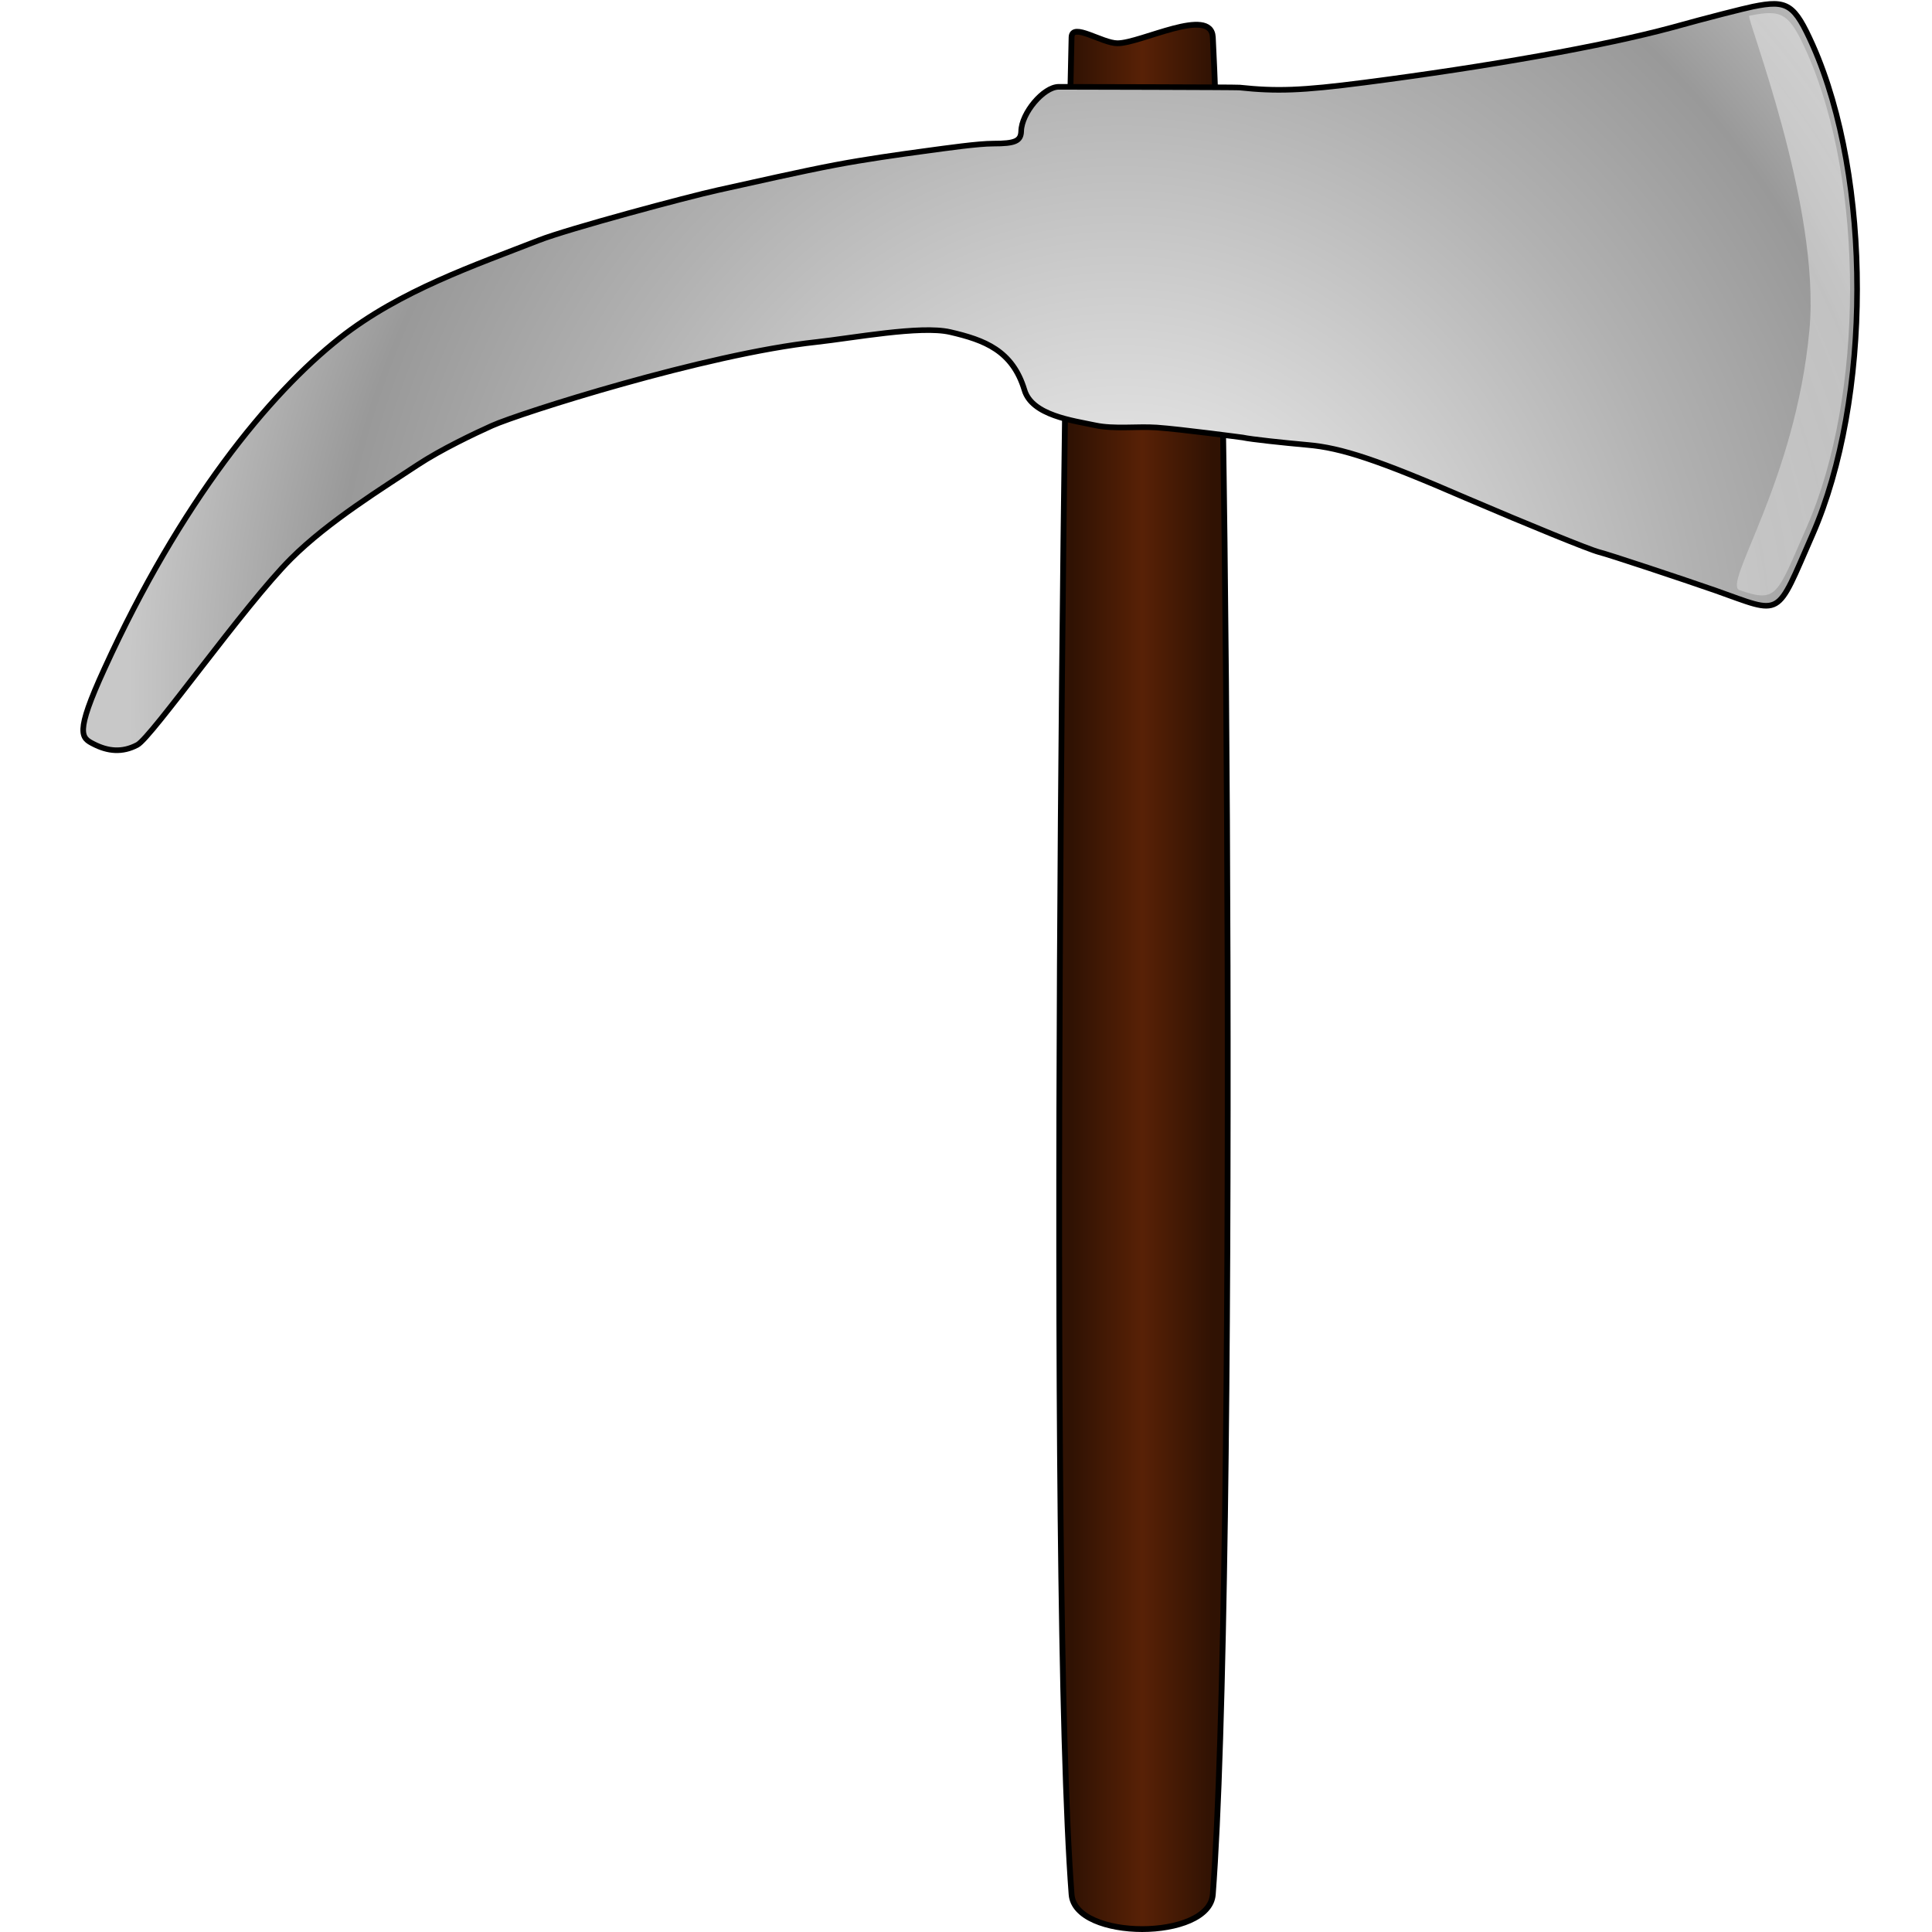
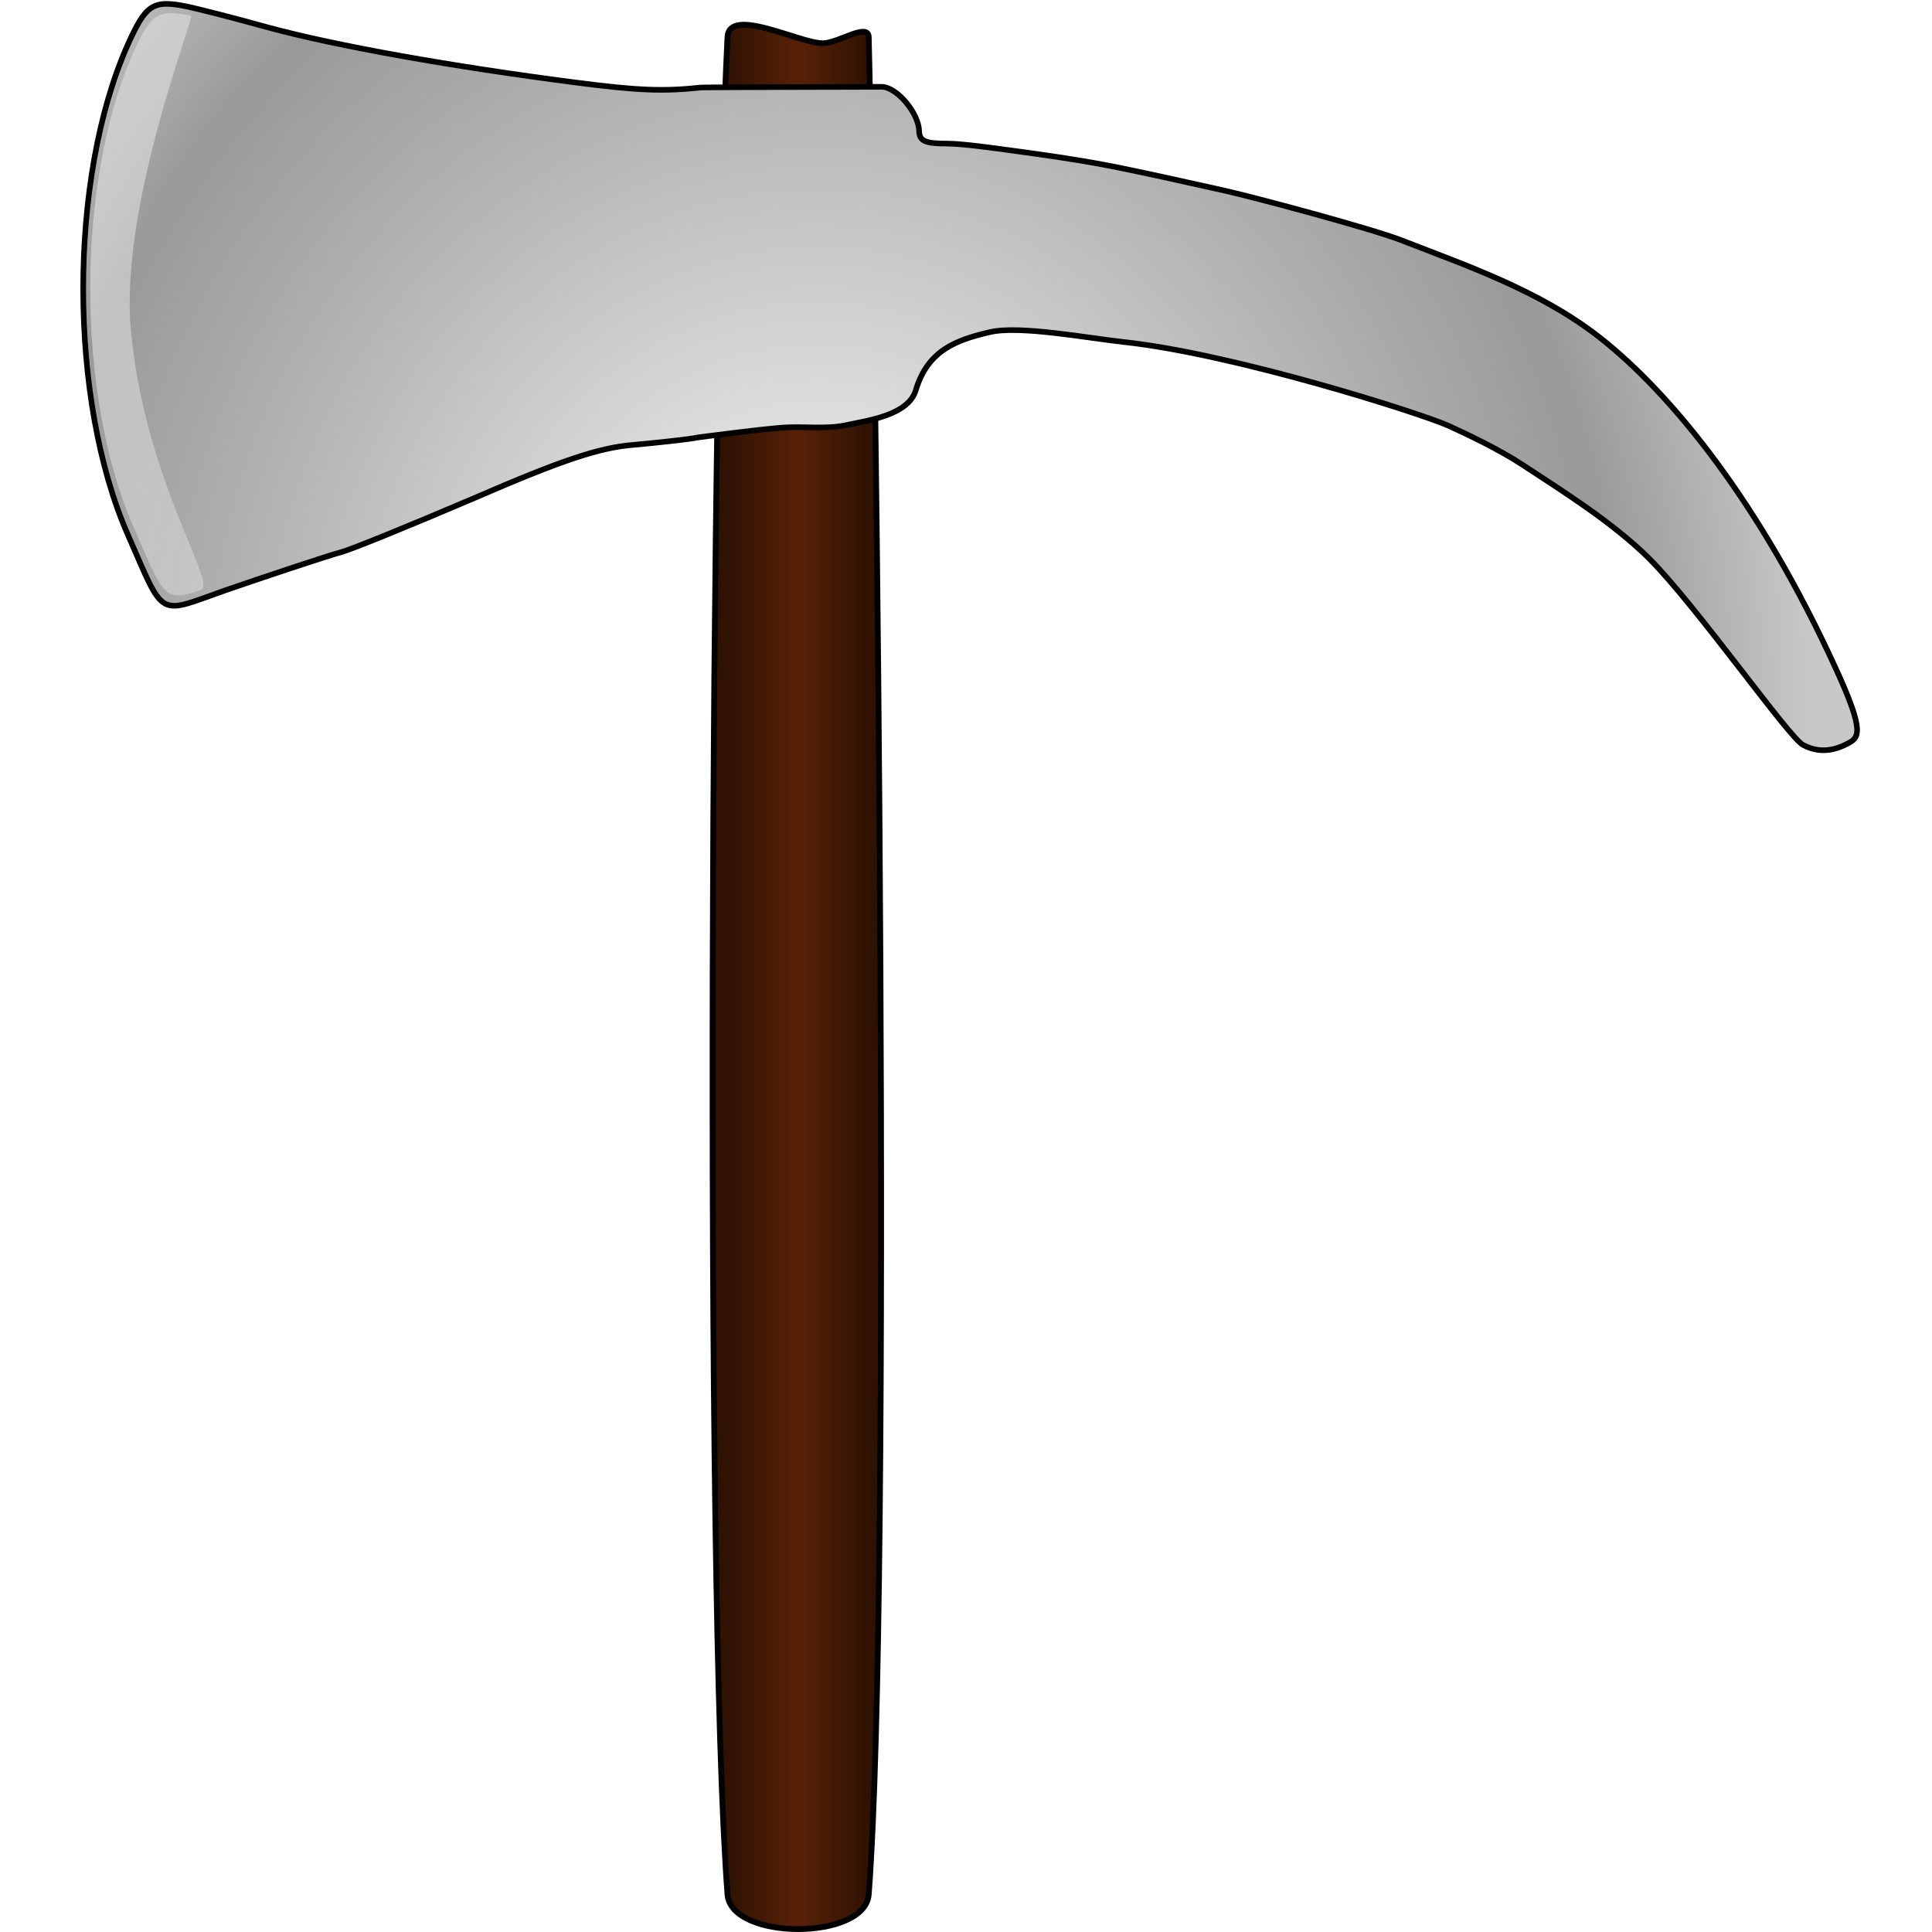
<svg xmlns="http://www.w3.org/2000/svg" width="100px" height="100px" viewBox="0 0 100 100" version="1.1" xml:space="preserve" style="fill-rule:evenodd;clip-rule:evenodd;stroke-linecap:round;stroke-linejoin:round;stroke-miterlimit:1.5;">
  <g>
-     <path d="M62.775,1.927c-0.084,-1.62 -3.715,0.313 -4.934,0.313c-0.799,0 -2.357,-1.1 -2.377,-0.313c-0.396,15.969 -1.218,80.107 0,96.129c0.182,2.392 7.129,2.392 7.311,0c1.218,-16.022 0.822,-80.16 0,-96.129l0,0Z" style="fill:url(#_Linear1);stroke:#000;stroke-width:0.3px;" />
-     <path d="M90.73,0.342c-0.453,0.092 -2.348,0.57 -4.193,1.084c-3.537,0.956 -9.522,2.021 -15.927,2.848c-3.269,0.423 -4.543,0.459 -6.455,0.257c-0.133,-0.018 -8.817,-0.037 -9.355,-0.037c-0.787,0 -1.927,1.36 -1.944,2.297c-0.017,0.514 -0.318,0.642 -1.442,0.642c-0.788,0 -2.372,0.226 -3.553,0.386c-1.362,0.184 -3.081,0.427 -4.611,0.716c-1.783,0.337 -4.275,0.906 -6.086,1.305c-1.595,0.35 -7.753,2.002 -9.285,2.601c-3.26,1.276 -7.157,2.59 -10.283,5.052c-3.662,2.884 -8.263,8.512 -12.186,17.109c-1.56,3.399 -1.191,3.589 -0.563,3.91c0.733,0.376 1.478,0.459 2.262,0.043c0.734,-0.389 5.536,-7.221 7.952,-9.636c1.947,-1.945 4.816,-3.703 6.548,-4.852c1.222,-0.807 2.977,-1.638 3.855,-2.033c1.43,-0.642 11.046,-3.708 16.796,-4.331c1.862,-0.203 5.39,-0.867 6.912,-0.517c1.794,0.413 3.232,0.957 3.852,2.996c0.385,1.323 2.511,1.586 3.668,1.833c0.969,0.207 2.173,0.046 3.172,0.113c1.244,0.087 4.462,0.517 4.462,0.517c0.402,0.091 2.11,0.273 3.351,0.384c1.743,0.148 3.638,0.772 8.215,2.756c3.268,1.396 6.371,2.663 6.874,2.792c0.519,0.128 4.325,1.395 6.019,1.984c3.536,1.249 3.101,1.506 5.028,-2.885c3.069,-6.999 3.086,-18.406 0.018,-25.33c-0.955,-2.132 -1.307,-2.371 -3.101,-2.004l0,0Z" style="fill:url(#_Radial2);stroke:#000;stroke-width:0.29px;stroke-linecap:butt;stroke-miterlimit:1.414;" />
-     <path d="M90.541,0.816c-0.198,0.038 3.711,9.832 3.114,16.268c-0.728,7.854 -4.518,13.149 -3.617,13.461c0.202,0.071 -0.238,-0.083 0,0c1.967,0.678 1.922,0.28 3.487,-3.284c2.968,-6.772 2.985,-17.808 0.017,-24.509c-0.925,-2.06 -1.266,-2.292 -3.001,-1.936l0,0Z" style="fill:url(#_Radial3);" />
+     <path d="M37.655,1.927c0.084,-1.62 3.715,0.313 4.934,0.313c0.799,0 2.357,-1.1 2.377,-0.313c0.396,15.969 1.218,80.107 0,96.129c-0.182,2.392 -7.129,2.392 -7.311,0c-1.218,-16.022 -0.822,-80.16 0,-96.129l0,0Z" style="fill:url(#_Linear1);stroke:#000;stroke-width:0.3px;" />
+     <path d="M9.7,0.342c0.453,0.092 2.348,0.57 4.193,1.084c3.537,0.956 9.522,2.021 15.927,2.848c3.269,0.423 4.543,0.459 6.455,0.257c0.133,-0.018 8.817,-0.037 9.355,-0.037c0.787,0 1.927,1.36 1.944,2.297c0.017,0.514 0.318,0.642 1.442,0.642c0.788,0 2.372,0.226 3.553,0.386c1.362,0.184 3.081,0.427 4.611,0.716c1.783,0.337 4.275,0.906 6.086,1.305c1.595,0.35 7.753,2.002 9.285,2.601c3.26,1.276 7.157,2.59 10.283,5.052c3.662,2.884 8.263,8.512 12.186,17.109c1.56,3.399 1.191,3.589 0.563,3.91c-0.733,0.376 -1.478,0.459 -2.262,0.043c-0.734,-0.389 -5.536,-7.221 -7.952,-9.636c-1.947,-1.945 -4.816,-3.703 -6.548,-4.852c-1.222,-0.807 -2.977,-1.638 -3.855,-2.033c-1.43,-0.642 -11.046,-3.708 -16.796,-4.331c-1.862,-0.203 -5.39,-0.867 -6.912,-0.517c-1.794,0.413 -3.232,0.957 -3.852,2.996c-0.385,1.323 -2.511,1.586 -3.668,1.833c-0.969,0.207 -2.173,0.046 -3.172,0.113c-1.244,0.087 -4.462,0.517 -4.462,0.517c-0.402,0.091 -2.11,0.273 -3.351,0.384c-1.743,0.148 -3.638,0.772 -8.215,2.756c-3.268,1.396 -6.371,2.663 -6.874,2.792c-0.519,0.128 -4.325,1.395 -6.019,1.984c-3.536,1.249 -3.101,1.506 -5.028,-2.885c-3.069,-6.999 -3.086,-18.406 -0.018,-25.33c0.955,-2.132 1.307,-2.371 3.101,-2.004l0,0Z" style="fill:url(#_Radial2);stroke:#000;stroke-width:0.29px;stroke-linecap:butt;stroke-miterlimit:1.414;" />
+     <path d="M9.889,0.816c0.198,0.038 -3.711,9.832 -3.114,16.268c0.728,7.854 4.518,13.149 3.617,13.461c-0.202,0.071 0.238,-0.083 0,0c-1.967,0.678 -1.922,0.28 -3.487,-3.284c-2.968,-6.772 -2.985,-17.808 -0.017,-24.509c0.925,-2.06 1.266,-2.292 3.001,-1.936l0,0Z" style="fill:url(#_Radial3);" />
  </g>
  <defs>
-     <linearGradient id="_Linear1" x1="0" y1="0" x2="1" y2="0" gradientUnits="userSpaceOnUse" gradientTransform="matrix(7.3104,0,0,7.3104,55.4643,49.9914)">
+     <linearGradient id="_Linear1" x1="0" y1="0" x2="1" y2="0" gradientUnits="userSpaceOnUse" gradientTransform="matrix(-7.3104,0,0,7.3104,44.9655,49.9914)">
      <stop offset="0" style="stop-color:#301203;stop-opacity:1" />
      <stop offset="0.5" style="stop-color:#582106;stop-opacity:1" />
      <stop offset="1" style="stop-color:#301203;stop-opacity:1" />
    </linearGradient>
-     <radialGradient id="_Radial2" cx="0" cy="0" r="1" gradientUnits="userSpaceOnUse" gradientTransform="matrix(-0.305187,-55.9107,51.3713,-0.321168,58.1494,35.8064)">
+     <radialGradient id="_Radial2" cx="0" cy="0" r="1" gradientUnits="userSpaceOnUse" gradientTransform="matrix(0.305187,-55.9107,-51.3713,-0.321168,42.2804,35.8064)">
      <stop offset="0" style="stop-color:#fff;stop-opacity:1" />
      <stop offset="0.59" style="stop-color:#b1b1b1;stop-opacity:1" />
      <stop offset="0.8" style="stop-color:#999;stop-opacity:1" />
      <stop offset="1" style="stop-color:#c8c8c8;stop-opacity:1" />
    </radialGradient>
-     <radialGradient id="_Radial3" cx="0" cy="0" r="1" gradientUnits="userSpaceOnUse" gradientTransform="matrix(-0.295288,-54.0923,49.7006,-0.310773,59.0204,35.1259)">
+     <radialGradient id="_Radial3" cx="0" cy="0" r="1" gradientUnits="userSpaceOnUse" gradientTransform="matrix(0.295288,-54.0923,-49.7006,-0.310773,41.4094,35.1259)">
      <stop offset="0" style="stop-color:#e9e9e9;stop-opacity:0.502" />
      <stop offset="0.66" style="stop-color:#dedede;stop-opacity:0.502" />
      <stop offset="0.85" style="stop-color:#eee;stop-opacity:0.502" />
      <stop offset="1" style="stop-color:#e1e1e1;stop-opacity:0.502" />
    </radialGradient>
  </defs>
</svg>
